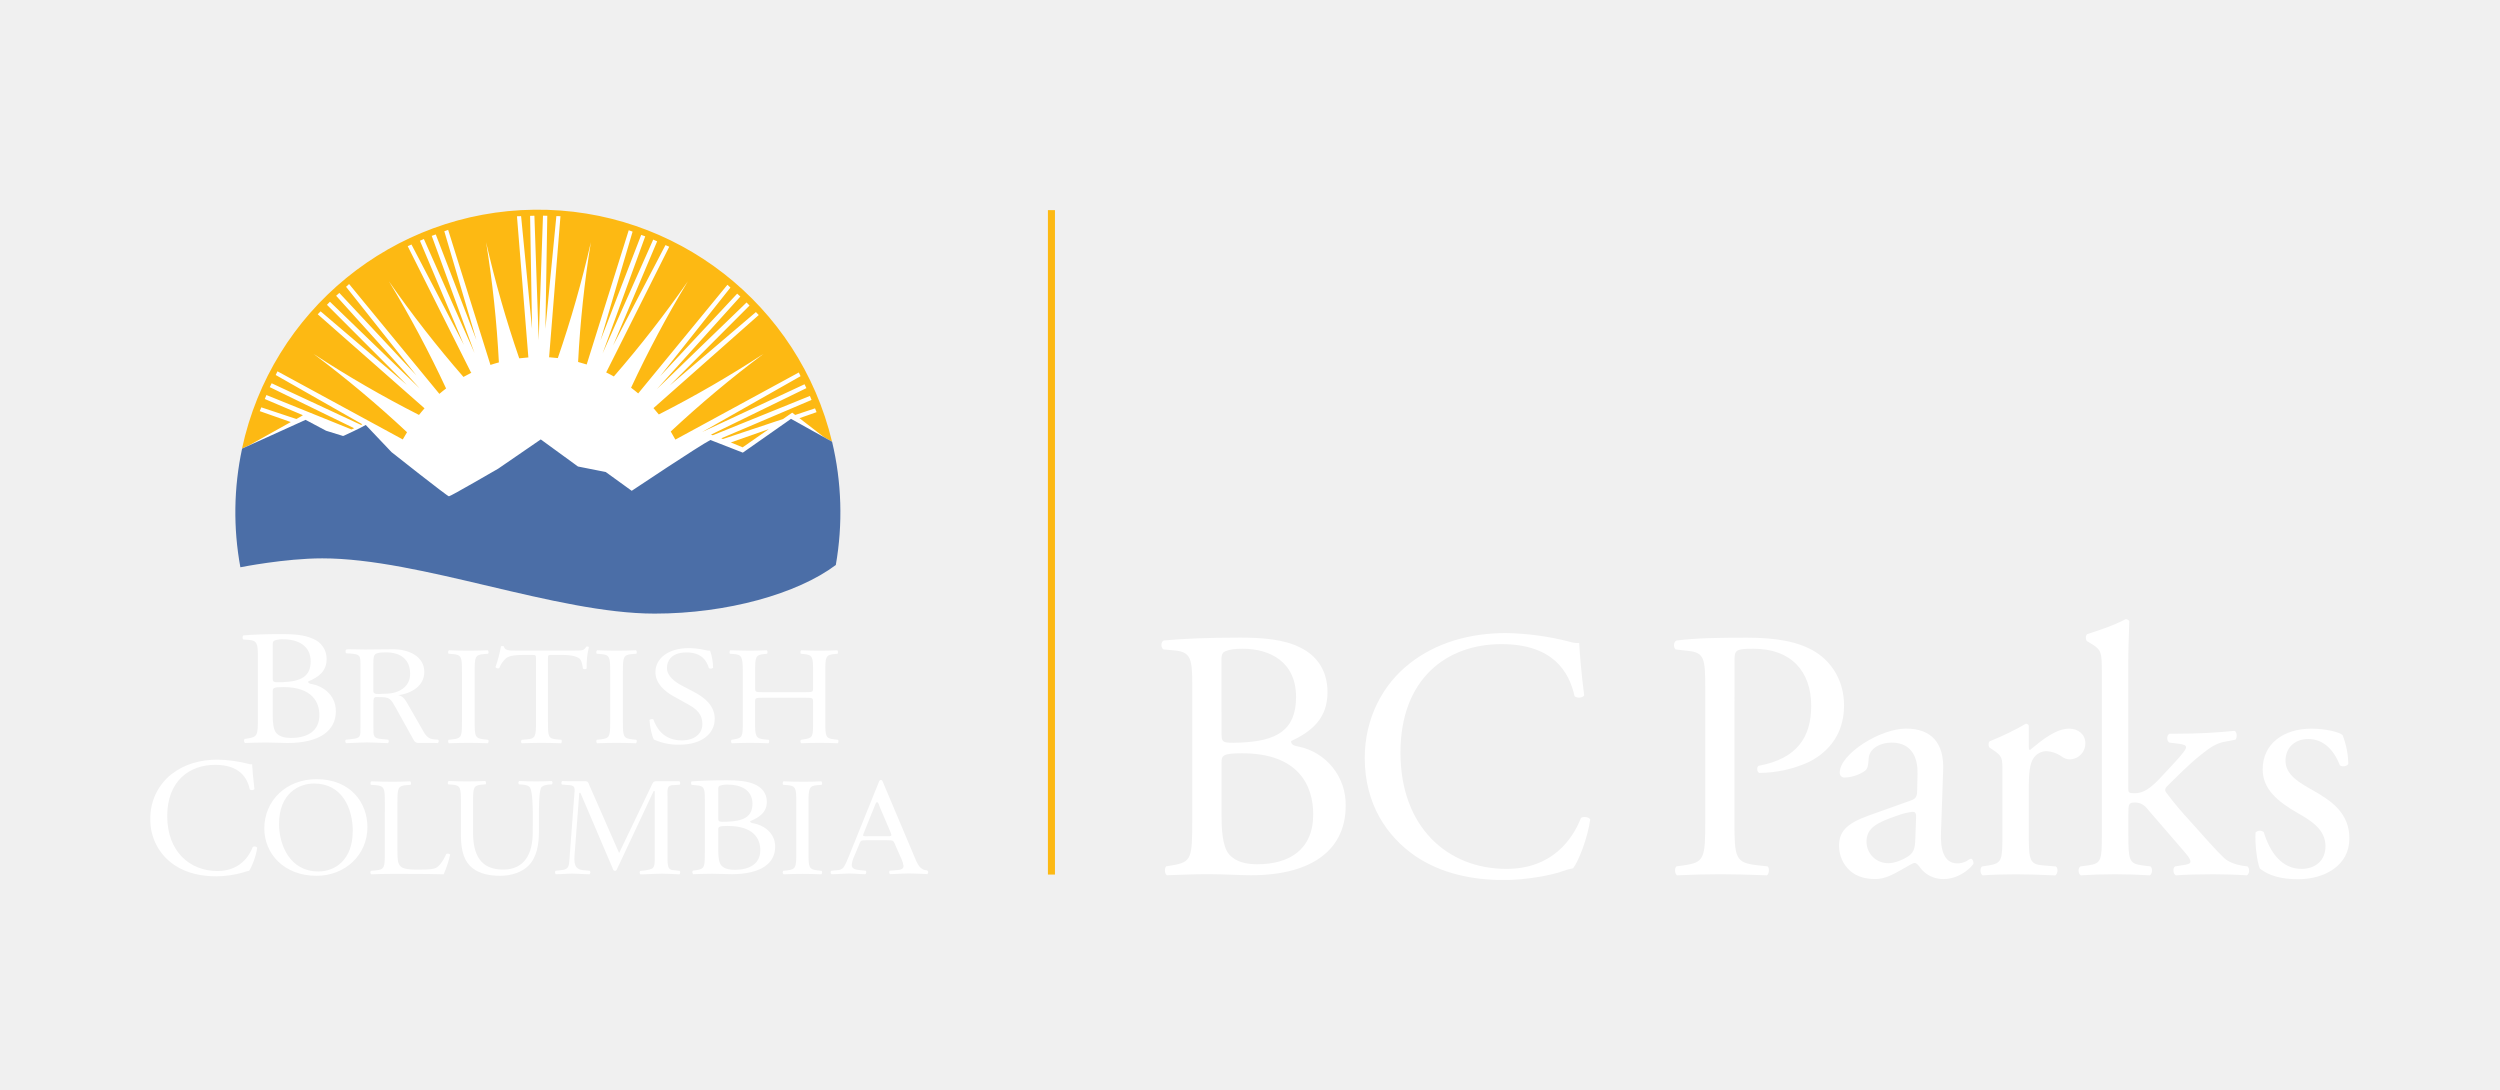
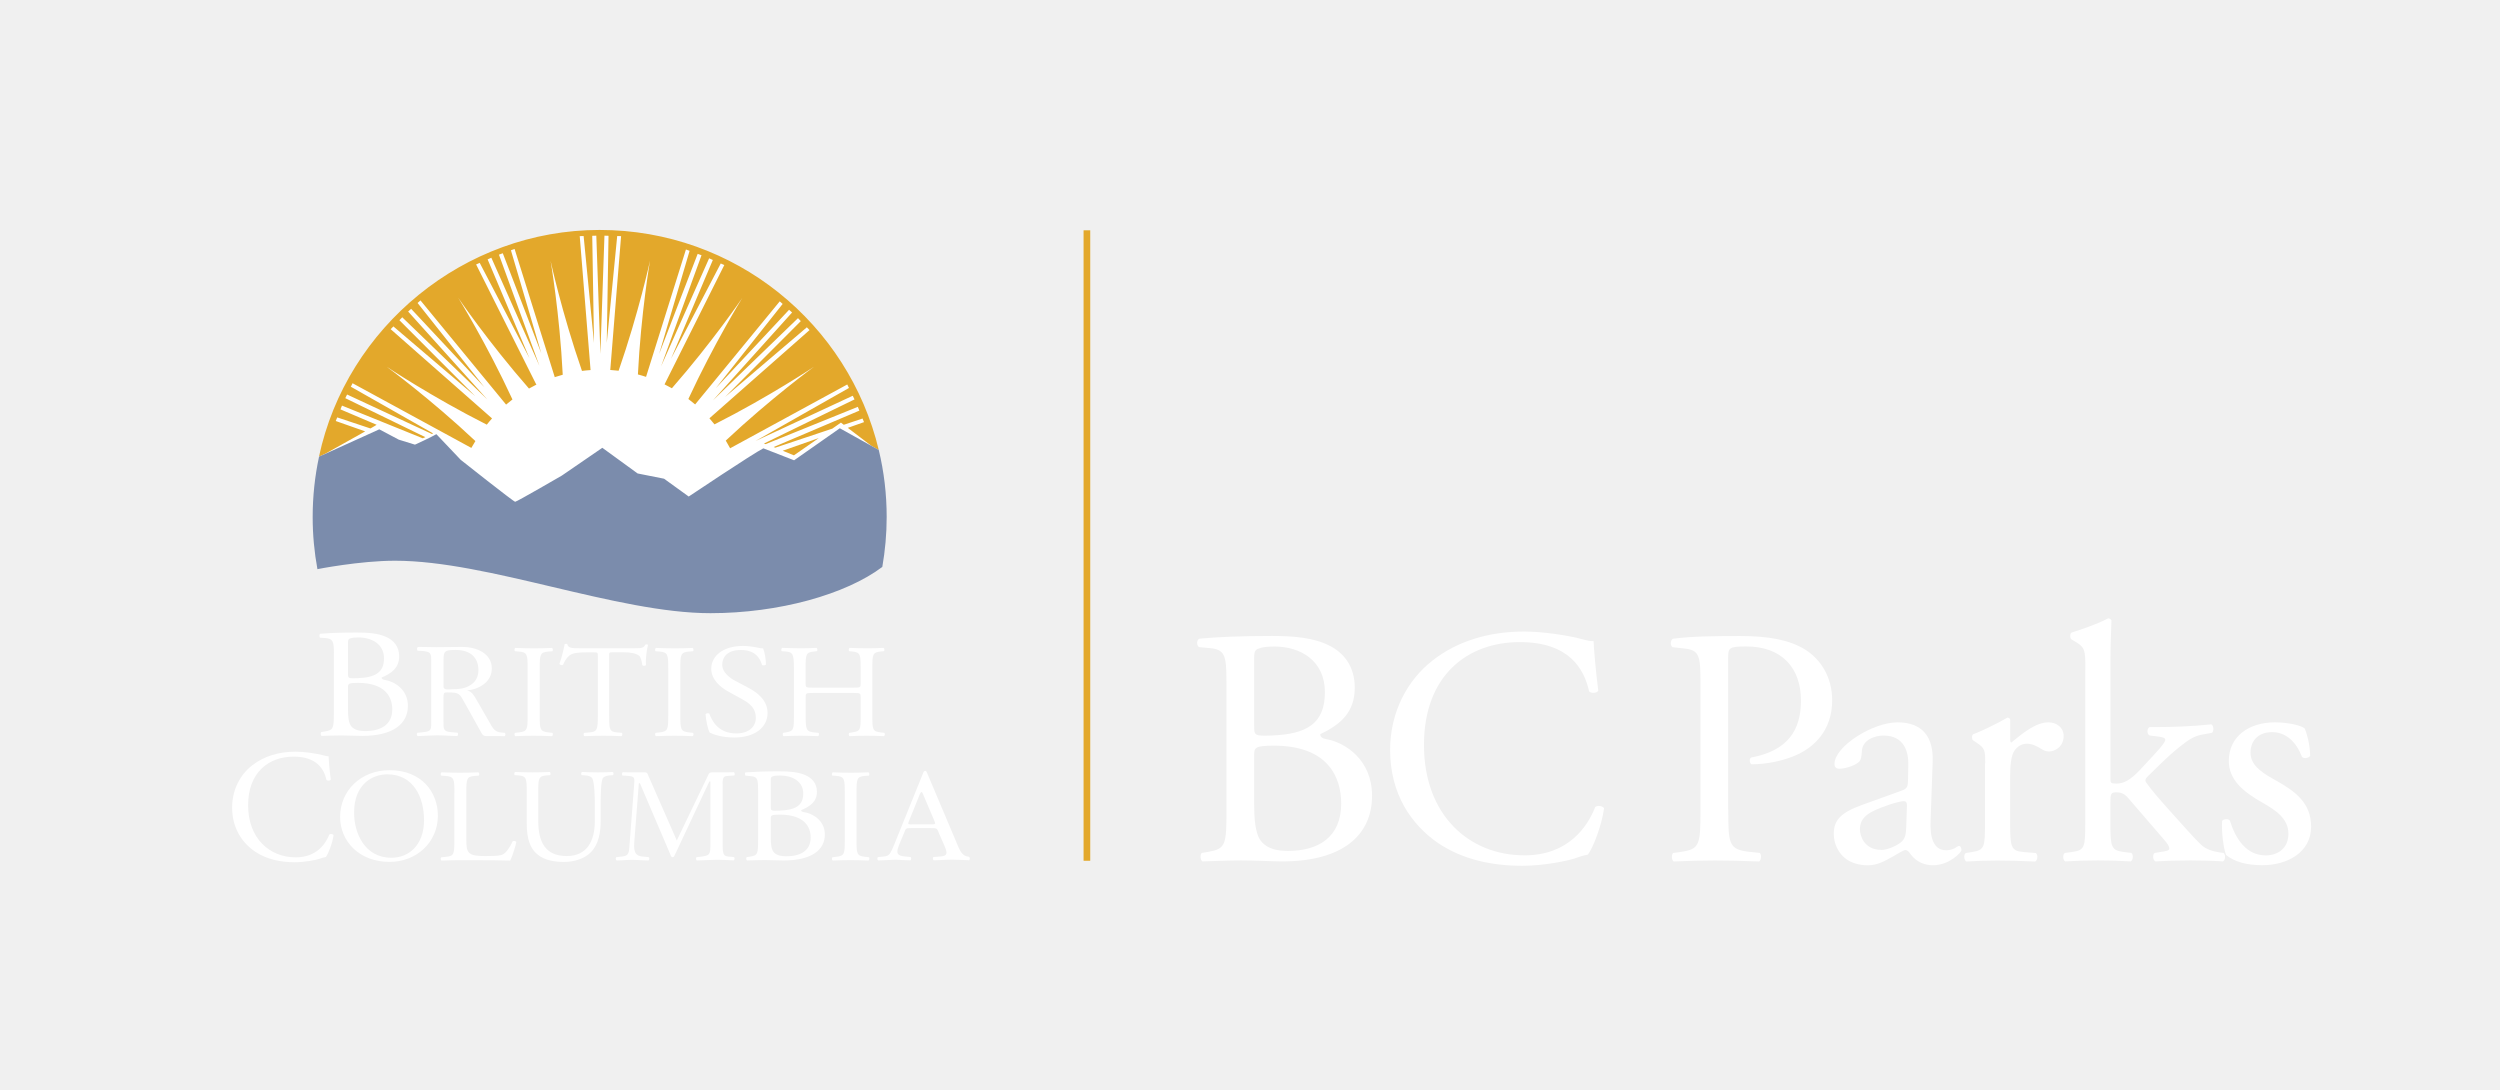
- <svg xmlns="http://www.w3.org/2000/svg" id="BC_Parks_Logo" data-name="BC Parks Logo" viewBox="0 0 1080 470.75">
+ <svg xmlns="http://www.w3.org/2000/svg" id="BC_Parks_Logo" data-name="BC Parks Logo" viewBox="0 0 423.69 184.64">
  <defs>
-     <style>.cls-1{fill:none;}.cls-2{clip-path:url(#clip-path);}.cls-3{fill:#fff;}.cls-4{fill:#fdb913;}.cls-5{fill:#4b6ea7;}</style>
-     <clipPath id="clip-path">
-       <rect class="cls-1" x="65.05" y="90.61" width="949.91" height="289.52" />
-     </clipPath>
+     <style>
+       .cls-1 {
+         fill: #7b8cac;
+       }
+ 
+       .cls-2 {
+         fill: #fff;
+       }
+ 
+       .cls-3 {
+         fill: #e3a82b;
+       }
+ 
+       .cls-4 {
+         fill: none;
+       }
+     </style>
  </defs>
-   <g class="cls-2">
-     <path class="cls-3" d="M1012,317.56a35.92,35.92,0,0,1,2.47,12.49c-.61,1.07-2.93,1.38-3.7.46-2.62-6.78-7.24-11.26-13.56-11.26-6,0-9.87,3.86-9.87,9.41,0,6.32,6.48,9.71,11.87,12.79,8.17,4.63,15.72,9.86,15.72,20.81,0,11.71-10.79,17.57-22.19,17.57-7.25,0-12.64-1.54-16.49-4.62-1.24-2.93-2.16-10.49-1.85-15.57a2.61,2.61,0,0,1,3.54-.16c2.63,8.48,7.55,15.88,16.34,15.88,5.55,0,10.33-3.24,10.33-9.86,0-7.09-6.17-10.95-11.87-14.19-8.94-5.08-15.26-10.48-15.26-18.95,0-11.25,9.25-17.58,21-17.58,6.47,0,12.18,1.55,13.56,2.78" />
-     <path class="cls-3" d="M908,290.74c0-9.09-.16-10-4.78-12.79l-1.55-.92c-.77-.47-.77-2.63,0-3.09,3.86-1.23,11.1-3.54,16.65-6.47a1.69,1.69,0,0,1,1.54.93c-.15,4.62-.46,12.33-.46,19.1v52.87c0,2,.15,2.31,2.78,2.31,3.39,0,6.31-1.69,10.48-6l6.32-6.78c4.31-4.62,5.39-6.32,5.39-7.09s-.77-1.23-3.4-1.54l-3.69-.46c-1.39-.47-1.39-3.39,0-3.85h3.55a239.5,239.5,0,0,0,24.5-1.24c1.08.46,1.24,3.08.31,3.85l-4.93.93c-3.08.62-5.7,2.16-9.71,5.39-6,4.78-11.26,10.33-14,12.95-1.85,1.7-2,2.47-1.08,3.7a157.85,157.85,0,0,0,10.33,12.33c6,6.78,11.41,12.79,14.49,15.72,2.16,2,5.24,2.93,8,3.4l2.16.3c1.08.77.92,3.39-.31,3.86-4.47-.31-9.71-.47-14.64-.47-6.17,0-11.56.16-16,.47-1.23-.62-1.39-3.24-.3-3.86l2.77-.46c2.31-.31,3.85-.62,3.85-1.55s-.62-2-2.62-4.31l-16.49-19.11a6.26,6.26,0,0,0-4.78-2.16c-2.78,0-2.93.46-2.93,5.24v8.48c0,11.09.31,12.64,5.86,13.41l3.69.46c1.08.77.78,3.39-.3,3.86-5.09-.31-9.56-.47-15-.47-5.55,0-10.18.16-14.8.47-1.08-.47-1.39-3.09-.15-3.86l3.39-.46c5.7-.77,5.86-2.32,5.86-13.41Z" />
-     <path class="cls-3" d="M865.05,333.44c0-6,0-6.79-4.17-9.56l-1.39-.93c-.61-.61-.61-2.31.16-2.77a118.73,118.73,0,0,0,15.57-7.55c.77.15,1.23.46,1.23,1.08v8.94c0,.77.15,1.23.46,1.38,5.4-4.47,11.26-9.25,17-9.25,3.86,0,6.95,2.47,6.95,6.17a6.84,6.84,0,0,1-6.64,7.09,5.84,5.84,0,0,1-3.38-1.08A12.68,12.68,0,0,0,884,324.5a6.85,6.85,0,0,0-5.56,3.08c-1.54,2.16-2,6.63-2,11.86v21c0,11.09.31,12.95,6.17,13.41l5.55.46c1.07.77.77,3.39-.32,3.86-7.24-.31-11.7-.47-17.1-.47s-10.18.16-14.18.47c-1.08-.47-1.39-3.09-.31-3.86l2.93-.46c5.7-.93,5.86-2.32,5.86-13.41Z" />
-     <path class="cls-3" d="M816.05,372.89c3.08,0,7.86-2.31,9.4-3.85,1.84-1.85,1.84-4,2-7.24l.31-9.1c0-1.69-.62-2-1.54-2a28.62,28.62,0,0,0-6.32,1.54c-9.1,3.08-13.57,5.4-13.57,11.4a9.29,9.29,0,0,0,9.72,9.25m9.55-27.12c2.31-.77,2.62-2.16,2.62-4.47l.15-7.09c.16-5.71-1.69-13.41-11.25-13.41-4.32,0-9.55,2.15-9.86,6.93-.16,2.47-.31,4.32-1.55,5.24a16.54,16.54,0,0,1-8.78,2.93,2,2,0,0,1-2.16-2.15c0-8,17.42-19,28.67-19,11.1,0,16.5,6.48,16,18l-.93,26.82c-.31,7.09,1.09,13.41,7.09,13.41a8.73,8.73,0,0,0,3.86-.93c.77-.46,1.54-1.08,2-1.08.62,0,1.08.93,1.08,2,0,.77-5.39,6.78-12.94,6.78a12.34,12.34,0,0,1-10-4.78c-.61-.92-1.53-2.16-2.46-2.16s-2.92,1.39-6,3.08c-3.39,1.86-6.79,3.86-11.1,3.86-4.47,0-8.17-1.23-10.79-3.55a14.39,14.39,0,0,1-4.78-10.78c0-6,2.94-9.56,12.8-13.11Z" />
-     <path class="cls-3" d="M749.28,354.55c0,16.19.3,18.19,10.17,19.27l4.16.46c.93.77.62,3.39-.31,3.86-8.78-.31-13.87-.47-20-.47-6.48,0-12,.16-18.8.47-.93-.47-1.24-2.93-.32-3.86l3.24-.46c8.94-1.24,9.25-3.08,9.25-19.27V297.68c0-13.1-.31-15.72-7.25-16.49l-5.54-.62c-1.08-.93-.93-3.24.3-3.85,8.17-1.08,17.73-1.24,30.52-1.24s22.35,1.7,29.6,6.17c7.08,4.47,12.33,12.48,12.33,23.12,0,14.18-8.79,21.27-15.42,24.51a52.11,52.11,0,0,1-21.26,4.62c-1.09-.46-1.09-2.78-.16-3.09,16.65-3.08,22.65-12.48,22.65-25.88,0-15-8.78-24.67-24.81-24.67-8.17,0-8.32.62-8.32,5.55Z" />
-     <path class="cls-3" d="M609,286.58c11.26-8.79,25.59-13.1,41.62-13.1a118.57,118.57,0,0,1,27.28,3.7,11.53,11.53,0,0,0,4.31.61c.16,3.55.93,13.26,2.16,22.66-.77,1.08-3.08,1.24-4.16.31-2.31-10.48-9.25-22.5-31.6-22.5C625,278.26,605,293.21,605,325.12c0,32.36,20.49,50.24,45.77,50.24,19.89,0,28.67-12.95,32.21-22,1.08-.77,3.4-.46,4,.62-1.07,8-5.08,18.18-7.4,21.11a31.19,31.19,0,0,0-5.39,1.54c-3.39,1.24-14.49,3.55-24.35,3.55-13.87,0-27.13-2.78-38.38-10.33-12.33-8.48-21.89-22.5-21.89-42.39,0-17.1,7.71-31.75,19.42-40.84" />
-     <path class="cls-3" d="M527.7,352.24c0,5.55.31,13.41,3.24,16.8s7.55,4.32,12.17,4.32c13.72,0,24.2-6.17,24.2-21.58,0-12.18-6.17-26.36-30.67-26.36-8.33,0-8.94.93-8.94,4Zm0-35.76c0,4.32.15,4.63,8,4.32,15.73-.62,24.2-5.25,24.2-19.73,0-15.11-11.25-20.81-23-20.81-3.39,0-5.69.31-7.08.93-1.55.46-2.16,1.23-2.16,4ZM515.06,296c0-11.4-.62-14.33-7.55-15l-4.93-.46c-1.24-.93-1.08-3.24.15-3.85,8.32-.78,18.8-1.24,33.14-1.24,9.71,0,19,.77,25.89,4.32,6.63,3.23,11.72,9.4,11.72,19.26,0,11.1-6.48,16.8-15.73,21.12,0,1.54,1.24,2,2.93,2.31a25.5,25.5,0,0,1,20.65,25.74c0,17.88-13.25,29.91-41,29.91-4.47,0-12-.47-18.5-.47-6.78,0-12,.31-17.72.47-.92-.47-1.23-2.93-.31-3.86l2.77-.46c8.17-1.39,8.48-3.08,8.48-19.27Z" />
+   <g id="BC_Parks" data-name="BC Parks">
+     <path id="s" class="cls-2" d="M390.59,123.45c.52,1.26,.92,3.1,.92,4.65-.23,.4-1.09,.52-1.38,.17-.97-2.53-2.7-4.19-5.05-4.19s-3.67,1.44-3.67,3.5c0,2.35,2.41,3.62,4.42,4.76,3.04,1.72,5.85,3.67,5.85,7.75,0,4.36-4.02,6.54-8.26,6.54-2.7,0-4.71-.57-6.14-1.72-.46-1.09-.8-3.9-.69-5.79,.29-.35,1.03-.4,1.32-.06,.98,3.16,2.81,5.91,6.08,5.91,2.06,0,3.84-1.21,3.84-3.67,0-2.64-2.29-4.07-4.42-5.28-3.33-1.89-5.68-3.9-5.68-7.06,0-4.19,3.45-6.54,7.8-6.54,2.41,0,4.53,.57,5.05,1.03Z" />
+     <path id="k" class="cls-2" d="M353.42,113.46c0-3.38-.06-3.73-1.78-4.76l-.57-.34c-.29-.17-.29-.98,0-1.15,1.43-.46,4.13-1.32,6.2-2.41,.23,0,.46,.12,.57,.35-.06,1.72-.17,4.59-.17,7.11v19.68c0,.75,.05,.86,1.03,.86,1.26,0,2.35-.63,3.9-2.24l2.35-2.53c1.61-1.72,2.01-2.35,2.01-2.64s-.29-.46-1.26-.57l-1.37-.17c-.52-.17-.52-1.26,0-1.43h1.32c2.52,0,5.91-.12,9.12-.46,.4,.17,.46,1.15,.11,1.43l-1.83,.34c-1.15,.23-2.12,.8-3.62,2.01-2.24,1.78-4.19,3.85-5.22,4.82-.69,.63-.75,.92-.4,1.38,.98,1.32,1.89,2.41,3.85,4.59,2.24,2.52,4.25,4.76,5.39,5.85,.8,.75,1.95,1.09,2.98,1.26l.8,.11c.4,.29,.34,1.26-.12,1.44-1.66-.12-3.62-.17-5.45-.17-2.29,0-4.3,.06-5.97,.17-.46-.23-.52-1.21-.11-1.44l1.03-.17c.86-.12,1.44-.23,1.44-.57s-.23-.75-.98-1.61l-6.14-7.12c-.52-.57-1.15-.8-1.78-.8-1.03,0-1.09,.17-1.09,1.95v3.16c0,4.13,.11,4.7,2.18,4.99l1.37,.17c.4,.29,.29,1.26-.11,1.44-1.89-.12-3.56-.17-5.57-.17s-3.79,.06-5.51,.17c-.4-.17-.52-1.15-.06-1.44l1.26-.17c2.12-.29,2.18-.86,2.18-4.99v-25.93Z" />
+     <path id="r" class="cls-2" d="M336.44,129.36c0-2.24,0-2.53-1.55-3.56l-.52-.35c-.23-.23-.23-.86,.06-1.03,1.32-.46,4.36-1.95,5.79-2.81,.29,.06,.46,.17,.46,.4v3.33c0,.29,.06,.46,.17,.52,2.01-1.66,4.19-3.44,6.31-3.44,1.43,0,2.58,.92,2.58,2.3,0,1.89-1.55,2.64-2.47,2.64-.57,0-.86-.17-1.26-.4-.86-.57-1.72-.92-2.52-.92-.92,0-1.61,.52-2.07,1.15-.57,.8-.75,2.47-.75,4.42v7.8c0,4.13,.12,4.82,2.29,4.99l2.07,.17c.4,.29,.29,1.26-.12,1.44-2.7-.12-4.36-.17-6.37-.17s-3.79,.06-5.28,.17c-.4-.17-.52-1.15-.12-1.44l1.09-.17c2.12-.34,2.18-.86,2.18-4.99v-10.04Z" />
+     <path id="a" class="cls-2" d="M322.38,133.95c.86-.29,.98-.8,.98-1.66l.05-2.64c.06-2.12-.63-4.99-4.19-4.99-1.61,0-3.56,.8-3.67,2.58-.06,.92-.12,1.61-.58,1.95-.86,.69-2.41,1.09-3.27,1.09-.52,0-.8-.29-.8-.8,0-2.98,6.48-7.06,10.67-7.06s6.14,2.41,5.97,6.71l-.35,9.98c-.12,2.64,.4,4.99,2.64,4.99,.57,0,1.09-.17,1.44-.34,.29-.17,.57-.4,.75-.4,.23,0,.4,.35,.4,.75,0,.29-2.01,2.53-4.82,2.53-1.38,0-2.75-.52-3.73-1.78-.23-.34-.57-.8-.92-.8-.4,0-1.09,.52-2.24,1.15-1.26,.69-2.53,1.44-4.13,1.44s-3.04-.46-4.02-1.32c-1.09-.97-1.78-2.41-1.78-4.02,0-2.24,1.09-3.56,4.76-4.88l6.83-2.47Zm-3.56,10.1c1.15,0,2.93-.86,3.5-1.44,.69-.69,.69-1.49,.75-2.7l.11-3.38c0-.63-.23-.75-.57-.75s-1.32,.23-2.35,.57c-3.38,1.15-5.05,2.01-5.05,4.24,0,.98,.69,3.44,3.62,3.44Z" />
+     <path id="P" class="cls-2" d="M292.9,137.22c0,6.03,.11,6.77,3.79,7.17l1.55,.17c.35,.29,.23,1.26-.11,1.44-3.27-.12-5.16-.17-7.46-.17-2.41,0-4.47,.06-7,.17-.35-.17-.46-1.09-.12-1.44l1.2-.17c3.33-.46,3.44-1.15,3.44-7.17v-21.17c0-4.88-.12-5.85-2.7-6.14l-2.06-.23c-.4-.34-.35-1.21,.11-1.43,3.04-.4,6.6-.46,11.36-.46s8.32,.63,11.02,2.29c2.64,1.66,4.59,4.65,4.59,8.61,0,5.28-3.27,7.92-5.74,9.12-2.52,1.2-5.56,1.72-7.92,1.72-.4-.17-.4-1.03-.06-1.15,6.2-1.15,8.43-4.65,8.43-9.64,0-5.57-3.27-9.18-9.24-9.18-3.04,0-3.1,.23-3.1,2.06v25.59Z" />
+     <path id="C" class="cls-2" d="M242.82,111.91c4.19-3.27,9.52-4.88,15.49-4.88,3.1,0,7.46,.63,10.15,1.38,.69,.17,1.09,.29,1.61,.23,.06,1.32,.35,4.94,.8,8.44-.29,.4-1.15,.46-1.55,.11-.86-3.9-3.44-8.37-11.76-8.37-8.78,0-16.23,5.56-16.23,17.44s7.63,18.7,17.04,18.7c7.4,0,10.67-4.82,11.99-8.21,.4-.29,1.26-.17,1.49,.23-.4,2.98-1.89,6.77-2.75,7.86-.69,.12-1.38,.34-2.01,.57-1.26,.46-5.39,1.32-9.06,1.32-5.16,0-10.1-1.03-14.29-3.84-4.59-3.15-8.15-8.37-8.15-15.78,0-6.37,2.87-11.82,7.23-15.2Z" />
+     <path id="B" class="cls-2" d="M207.85,115.41c0-4.25-.23-5.34-2.81-5.57l-1.84-.17c-.46-.34-.4-1.21,.06-1.43,3.1-.29,7-.46,12.34-.46,3.62,0,7.06,.29,9.64,1.61,2.47,1.21,4.36,3.5,4.36,7.17,0,4.13-2.41,6.25-5.85,7.86,0,.57,.46,.74,1.09,.86,3.1,.57,7.69,3.44,7.69,9.58,0,6.65-4.93,11.13-15.26,11.13-1.66,0-4.48-.17-6.88-.17s-4.48,.12-6.6,.17c-.34-.17-.46-1.09-.12-1.44l1.03-.17c3.04-.52,3.16-1.15,3.16-7.17v-21.8Zm4.7,7.63c0,1.61,.06,1.72,2.98,1.61,5.85-.23,9.01-1.95,9.01-7.34s-4.19-7.74-8.55-7.74c-1.26,0-2.12,.11-2.64,.34-.57,.17-.8,.46-.8,1.49v11.65Zm0,13.31c0,2.06,.12,4.99,1.21,6.25,1.09,1.32,2.81,1.61,4.53,1.61,5.11,0,9.01-2.29,9.01-8.03,0-4.53-2.29-9.81-11.42-9.81-3.1,0-3.33,.35-3.33,1.49v8.49Z" />
  </g>
-   <rect class="cls-4" x="452.7" y="90.78" width="3.04" height="287.03" />
-   <g class="cls-2">
-     <path class="cls-3" d="M383.13,361.24h-7.84c-.27,0-2.45.25-2.45-.38a2.68,2.68,0,0,1,.21-.77l4.7-11.64c.13-.32.61-1.92,1.15-1.92s1,1.66,1.09,1.92l4.63,10.87c0,.13.48,1.15.48,1.41,0,.7-1.56.51-2,.51m17.58,14.92-.23-.18c-.33,0-.63-.07-.91-.12-2.61-.58-3.63-3.72-4.59-5.95l-13.42-31.78c-.13-.38-.4-1.2-.93-1.2-.73,0-.93.88-1.13,1.39L366.68,370c-.47,1.2-1.67,4.11-2.53,5a3.7,3.7,0,0,1-2.44.91l-1.07.1-1.58.17a1.08,1.08,0,0,0,.14,1.5l2.48-.09c1.75,0,3.51-.24,5.26-.24,1.48,0,2.95.16,4.43.22l2.48.09a1.09,1.09,0,0,0,.14-1.51l-1.68-.18-.91-.09c-1.54-.16-3.46-.45-3.46-2.14a10.38,10.38,0,0,1,.93-3.48l2-4.75c1-2.28.6-2.53,3.26-2.53h9c3.19,0,2.73,0,4.13,3.23L389.4,371a10.54,10.54,0,0,1,.93,3.1c0,1.6-1.74,1.7-3.36,1.83l-1,.08-1.61.12a1.07,1.07,0,0,0,.13,1.5c.9,0,2.48-.09,2.48-.09,1.89-.07,3.79-.21,5.62-.21,2.33,0,4.65.16,7,.22.76,0,.11.05,1,.08a1.09,1.09,0,0,0,.14-1.51" />
-     <path class="cls-3" d="M344,346.88c0-6.39-.13-7.41-4-7.72l-1.63-.11c-.39-.25-.26-1.33.13-1.52,3.26.13,5.47.18,8.21.18s4.82,0,8.08-.18c.38.19.52,1.27.12,1.52l-1.63.11c-3.84.31-4,1.33-4,7.72v21.48c0,6.38.13,7.23,4,7.66l1.63.18c.4.24.26,1.32-.12,1.5-3.26-.12-5.48-.18-8.08-.18s-5,.06-8.21.18a1.1,1.1,0,0,1-.13-1.5L340,376c3.84-.43,4-1.28,4-7.66Z" />
-     <path class="cls-3" d="M310.29,367.41c0,2.19.14,5.3,1.48,6.64s3.46,1.71,5.59,1.71c6.28,0,11.09-2.44,11.09-8.53,0-4.82-2.83-10.42-14.06-10.42-3.82,0-4.1.37-4.1,1.58Zm0-14.13c0,1.71.07,1.82,3.67,1.71,7.21-.24,11.1-2.08,11.1-7.81,0-6-5.16-8.22-10.53-8.22a9.73,9.73,0,0,0-3.25.37c-.71.18-1,.49-1,1.58Zm-5.8-8.11c0-4.5-.28-5.66-3.46-5.9l-2.26-.22c-.26-.23-.39-1.46.07-1.49,3.82-.28,8.62-.48,15.19-.48,4.45,0,8.69.3,11.88,1.7,3,1.28,5.36,3.71,5.36,7.61,0,4.39-3,6.64-7.2,8.36,0,.6.56.78,1.34.91,3.81.6,9.47,3.65,9.47,10.17,0,7.06-6.08,11.82-18.8,11.82-2.05,0-5.51-.19-8.48-.19s-5.51.12-8.12.19a1.07,1.07,0,0,1-.15-1.53l1.28-.18c3.74-.55,3.88-1.22,3.88-7.61Z" />
-     <path class="cls-3" d="M291.93,376l-1-.09a2.48,2.48,0,0,1-1.79-.7c-.84-.89-.77-3.45-.77-4.47V344.31c0-1.16-.28-3.65.56-4.54a3.1,3.1,0,0,1,2.09-.6h0c.47,0,.48,0,.9-.05l1.67-.13c.41-.24.27-1.32-.13-1.51-.89,0-1.71,0-2.48,0h-7.11c-.78,0-1.48,0-1.91.83l-14.5,30.2-12.81-29.18c-.42-1-.49-1.85-1.83-1.85h-7.4c-.78,0-1.63,0-2.52-.06-.4.19-.54,1.27-.14,1.51l1.68.13,1,.07c2.77.18,3,.79,2.7,3.72L246,371.24c-.19,2.86-.34,4.35-3.32,4.63,0,0-.64.09-1,.12l-1.67.18a1.06,1.06,0,0,0,.13,1.5l2.45-.07c1.51-.07,3.05-.21,4.59-.21s3.32.16,5,.22l2.48.09a1.09,1.09,0,0,0,.13-1.51l-1.67-.18-.93-.08c-4.31-.29-4.21-3.33-3.94-7.05l2-26.37h.49L264.62,375c.14.45.35,1.21,1.05,1.21s.85-.7,1.06-1.15l15.63-33.28h.49v29c0,1.15.14,3.52-1.06,4.41a9,9,0,0,1-2.66.75l-.9.12-1.68.18a1.07,1.07,0,0,0,.14,1.5l2.44-.08c2.27-.06,4.58-.23,6.89-.23,1.65,0,4.9.16,4.9.16.78,0,1.66.11,2.55.14a1.09,1.09,0,0,0,.14-1.51Z" />
-     <path class="cls-3" d="M230.18,352.71c0-3.74-.12-10.68-1.21-12.48-.45-.73-1.6-1.15-3.2-1.27l-1.59-.12a1,1,0,0,1,.12-1.45c2.43.12,4.8.18,7.29.18,2.69,0,4.41-.06,6.72-.18a1,1,0,0,1,.12,1.45l-1.53.12c-1.6.12-2.82.66-3.2,1.45-.89,2-.89,8.92-.89,12.3v6.82c0,5.25-.9,10.79-4.48,14.41-2.75,2.83-7.48,4.41-12.21,4.41-4.41,0-8.82-.79-12-3.33-3.39-2.64-5-7-5-14.23V346.56c0-6.28-.13-7.3-3.84-7.6l-1.6-.12c-.38-.24-.25-1.27.13-1.45,3.2.12,5.37.18,7.93.18s4.73-.06,7.86-.18c.38.18.51,1.21.13,1.45l-1.53.12c-3.71.3-3.84,1.32-3.84,7.6v13c0,9.71,3.2,16.1,13,16.1,9.27,0,12.78-6.88,12.78-16Z" />
-     <path class="cls-3" d="M166.25,346.77c0-6.34-.13-7.3-4.31-7.61l-1.66-.11c-.4-.25-.26-1.33.14-1.52,3.71.13,6,.18,8.62.18s4.84,0,8.16-.18c.4.19.53,1.27.13,1.52l-1.59.11c-3.91.31-4.05,1.27-4.05,7.61v21c0,3.8.2,5.37,1.4,6.52.73.66,2,1.39,7.23,1.39,5.64,0,7-.25,8.09-.79,1.33-.73,3.05-2.9,4.38-6,.4-.29,1.66-.05,1.66.37a44.92,44.92,0,0,1-2.79,8.44c-3.38-.12-9.68-.18-16.52-.18H169c-2.79,0-4.91.06-8.62.18a1.08,1.08,0,0,1-.14-1.5l2-.18c3.85-.36,4-1.21,4-7.54Z" />
-     <path class="cls-3" d="M152.41,359.16c0-10-4.62-20.68-16.72-20.68-6.59,0-15.14,4.27-15.14,17.48,0,8.93,4.56,20.51,17,20.51,7.6,0,14.82-5.42,14.82-17.31m-38.19-1.26c0-12.07,9.5-21.3,22.55-21.3,14.62,0,22,10.08,22,20.69,0,12.18-9.76,21.06-22,21.06-14.06,0-22.55-9.6-22.55-20.45" />
-     <path class="cls-3" d="M74.25,334.34c5.34-4.15,12.13-6.18,19.73-6.18a57,57,0,0,1,12.94,1.74,5.32,5.32,0,0,0,2,.29c.08,1.68.44,6.27,1,10.71a1.55,1.55,0,0,1-2,.14c-1.09-5-4.38-10.63-15-10.63-11.18,0-20.68,7.06-20.68,22.14,0,15.29,9.72,23.73,21.7,23.73,9.43,0,13.6-6.11,15.28-10.41a1.53,1.53,0,0,1,1.9.3c-.51,3.78-2.41,8.58-3.51,10a14.14,14.14,0,0,0-2.55.73,43.39,43.39,0,0,1-11.55,1.67c-6.58,0-12.86-1.31-18.2-4.88a23.45,23.45,0,0,1-10.37-20,24.18,24.18,0,0,1,9.2-19.3" />
-     <path class="cls-3" d="M329.42,301.43c-3.11,0-3.24.12-3.24,1.93v8.5c0,6.34.32,7.18,4,7.54l1.88.19c.39.23.26,1.32-.13,1.5-3.51-.12-5.71-.18-8.24-.18-2.8,0-5,.12-7.53.18a1.1,1.1,0,0,1-.13-1.5l1.1-.19c3.64-.6,3.76-1.2,3.76-7.54V290.15c0-6.33-.45-7.36-3.82-7.6l-1.69-.12c-.39-.24-.26-1.33.13-1.51,3.18.06,5.38.18,8.18.18,2.53,0,4.73-.06,7.52-.18.39.18.52,1.27.13,1.51l-1.23.12c-3.76.36-3.89,1.27-3.89,7.6v6.94c0,1.86.13,1.93,3.24,1.93H348c3.12,0,3.25-.07,3.25-1.93v-6.94c0-6.33-.13-7.24-4-7.6l-1.23-.12c-.39-.24-.26-1.33.13-1.51,3,.12,5.19.18,7.85.18s4.73-.06,7.66-.18c.39.18.52,1.27.12,1.51l-1.36.12c-3.76.36-3.89,1.27-3.89,7.6v21.71c0,6.34.13,7.12,3.89,7.54l1.56.19c.39.23.26,1.32-.13,1.5-3.12-.12-5.32-.18-7.85-.18s-5,.06-7.85.18a1.1,1.1,0,0,1-.13-1.5l1.23-.19c4-.6,4-1.2,4-7.54v-8.5c0-1.81-.13-1.93-3.25-1.93Z" />
-     <path class="cls-3" d="M293.6,321.71a25.41,25.41,0,0,1-11.1-2.23c-.86-1.33-1.78-5.61-1.92-8.45.35-.42,1.42-.54,1.71-.18,1.06,3.08,4,9,12.23,9,6,0,8.9-3.32,8.9-6.94,0-2.65-.64-5.61-5.84-8.44l-6.76-3.75c-3.56-2-7.68-5.42-7.68-10.36,0-5.73,5.27-10.38,14.52-10.38a32.2,32.2,0,0,1,6.61.78,11.3,11.3,0,0,0,2.5.36,22.82,22.82,0,0,1,1.28,7.37,1.61,1.61,0,0,1-1.78.18c-.93-2.9-2.85-6.82-9.68-6.82s-8.47,3.92-8.47,6.69c0,3.51,3.42,6,6.05,7.42l5.69,3c4.49,2.35,8.9,5.85,8.9,11.58,0,6.63-5.91,11.16-15.16,11.16" />
-     <path class="cls-3" d="M263.6,290.27c0-6.4-.14-7.42-4.09-7.72l-1.67-.13c-.4-.23-.27-1.32.14-1.5,3.34.12,5.62.18,8.43.18s5-.06,8.3-.18c.41.18.54,1.27.14,1.5l-1.68.13c-3.94.3-4.08,1.32-4.08,7.72v21.47c0,6.39.14,7.24,4.08,7.66l1.68.18c.4.24.27,1.33-.14,1.51-3.34-.12-5.62-.18-8.3-.18s-5.09.06-8.43.18a1.08,1.08,0,0,1-.14-1.51l1.67-.18c3.95-.42,4.09-1.27,4.09-7.66Z" />
-     <path class="cls-3" d="M236.72,311.86c0,6.34.12,7.24,3.76,7.54l2,.18c.37.24.25,1.33-.13,1.51-3.58-.12-5.7-.18-8.22-.18s-4.7.06-8.71.18a1,1,0,0,1,0-1.51l2.26-.18c3.57-.3,3.88-1.2,3.88-7.54v-27c0-1.87,0-1.93-1.88-1.93h-3.45c-2.7,0-6.15.12-7.71,1.51a10.81,10.81,0,0,0-2.82,4.16,1.24,1.24,0,0,1-1.64-.42,60.48,60.48,0,0,0,2.38-9,1.66,1.66,0,0,1,1.2,0c.37,1.93,2.44,1.87,5.33,1.87h25.4c3.39,0,4-.12,4.89-1.68.32-.13,1-.07,1.13.17a35.11,35.11,0,0,0-.94,9.17c-.25.49-1.31.49-1.63.12-.19-1.51-.62-3.74-1.57-4.4-1.44-1-3.82-1.51-7.27-1.51h-4.46c-1.87,0-1.81.06-1.81,2Z" />
-     <path class="cls-3" d="M199.57,290.27c0-6.4-.13-7.42-4.08-7.72l-1.67-.13c-.41-.23-.27-1.32.13-1.5,3.35.12,5.62.18,8.44.18s5-.06,8.3-.18c.4.18.53,1.27.13,1.5l-1.67.13c-4,.3-4.09,1.32-4.09,7.72v21.47c0,6.39.14,7.24,4.09,7.66l1.67.18c.4.24.27,1.33-.13,1.51-3.35-.12-5.63-.18-8.3-.18s-5.09.06-8.44.18a1.08,1.08,0,0,1-.13-1.51l1.67-.18c3.95-.42,4.08-1.27,4.08-7.66Z" />
-     <path class="cls-3" d="M164.94,299.76c-1.21,0-3.65.45-3.65-1.16V287c0-4.52.15-5.17,5.58-5.17,6.36,0,10.3,3.23,10.3,9.18a7.6,7.6,0,0,1-3.29,6.59c-2.72,1.88-5.65,2.13-8.94,2.13m24.4,19.82-1.67-.14-.93-.12c-2.45-.44-3.43-2.62-4.58-4.65l-5.79-10.08c-1-1.68-2.07-3.94-4.36-4.26,5.93-.71,11.29-4.14,11.29-10,0-6.79-6.72-9.82-13.51-9.82-4.07,0-7.79.11-11.93.11-2.28,0-5-.11-7.29-.11-1.27,0-1.29.25-1.29,1,0,1,.44.75,1.79.83,4.83.27,4.64,1.17,4.64,5.3V314c0,3.78.33,4.91-3.64,5.26l-1,.11-1.68.17a1.09,1.09,0,0,0,.14,1.51l2.48-.1c2.2-.06,4.4-.23,6.59-.23s4.33.17,6.5.23h0l2.48.09a1.09,1.09,0,0,0,.14-1.51l-1.7-.16-.94-.09c-4-.27-3.76-1.4-3.76-5.28v-9.95c0-.59-.07-2.14.36-2.59s1-.32,1.57-.32c5.43,0,5.36.51,7.93,5l7,12.6c.57,1,1,2.2,2.43,2.2h6.08c.77,0,1.58,0,2.46.08a1.08,1.08,0,0,0,.14-1.51" />
-     <path class="cls-3" d="M117.82,309.09c0,2.54.16,6.14,1.65,7.7s3.84,2,6.19,2c7,0,12.31-2.83,12.31-9.89,0-5.58-3.14-12.08-15.6-12.08-4.23,0-4.55.43-4.55,1.84Zm0-16.38c0,2,.08,2.12,4.08,2,8-.29,12.31-2.41,12.31-9,0-6.92-5.73-9.53-11.68-9.53a10.74,10.74,0,0,0-3.61.42c-.78.21-1.1.57-1.1,1.84Zm-6.42-9.39c0-5.23-.37-6.61-3.9-6.89l-2.45-.17c-.4-.32-.29-1.73.08-1.76,4.23-.38,9.56-.57,16.85-.57,4.94,0,9.64.35,13.17,2a9.23,9.23,0,0,1,5.95,8.82c0,5.09-3.29,7.7-8,9.67,0,.71.63.93,1.49,1.07,4.23.7,10.5,4.23,10.5,11.79,0,8.19-6.74,13.7-20.85,13.7-2.27,0-6.11-.22-9.4-.22-3.45,0-6.12.14-9,.22a1.27,1.27,0,0,1-.15-1.77l1.41-.21c4.15-.64,4.31-1.42,4.31-8.83Z" />
-     <path class="cls-3" d="M139.12,238.68c42.4,0,101,23.87,143.6,23.87,30.37,0,60-8.1,76.87-20a130.62,130.62,0,0,0,1.8-21.54,129,129,0,1,0-256.29,21.3c4.66-.86,20.47-3.59,34-3.59" />
+   <rect id="Vertical_Bar" data-name="Vertical Bar" class="cls-3" x="183.64" y="39.03" width="1.13" height="106.85" />
+   <g id="British_Columbia" data-name="British Columbia">
+     <path id="A" class="cls-2" d="M164.29,145.26l-.08-.07c-.12-.01-.23-.03-.34-.05-.97-.22-1.35-1.39-1.71-2.22l-5-11.83c-.05-.14-.15-.45-.35-.45-.27,0-.35,.33-.42,.52l-4.77,11.8c-.17,.45-.62,1.53-.94,1.86-.25,.25-.57,.3-.91,.34,0,0-.27,.03-.4,.04l-.59,.06c-.15,.13-.1,.49,.05,.56,.33-.01,.92-.03,.92-.03,.65,0,1.31-.09,1.96-.09,.55,0,1.1,.06,1.65,.08,0,0,.59,.02,.92,.03,.15-.07,.2-.43,.05-.56l-.62-.07c-.12-.01-.34-.03-.34-.03-.57-.06-1.29-.17-1.29-.8,0-.42,.2-.92,.35-1.3l.74-1.77c.37-.85,.22-.94,1.21-.94h3.36c1.19,0,1.01,0,1.53,1.2l.79,1.79c.12,.31,.35,.83,.35,1.16,0,.59-.65,.63-1.25,.68,0,0-.2,.02-.37,.03l-.6,.04c-.15,.14-.1,.49,.05,.56,.33-.01,.92-.03,.92-.03,.7-.03,1.41-.08,2.09-.08,.87,0,1.73,.06,2.6,.08h0c.28,0,.04,.02,.37,.03,.15-.06,.2-.43,.05-.56Zm-6.54-5.56h-2.92c-.1,0-.91,.09-.91-.14,0-.07,.05-.21,.08-.29l1.75-4.33c.05-.12,.23-.71,.43-.71,.15,0,.35,.62,.4,.71l1.72,4.05s.18,.43,.18,.52c0,.26-.58,.19-.73,.19Z" />
+     <path id="I" class="cls-2" d="M143.17,134.36c0-2.38-.05-2.76-1.48-2.87l-.61-.04c-.15-.09-.1-.5,.05-.56,1.21,.05,2.04,.07,3.06,.07s1.79-.02,3.01-.07c.14,.07,.19,.47,.05,.56l-.61,.04c-1.43,.11-1.48,.49-1.48,2.87v8c0,2.38,.05,2.69,1.48,2.85l.61,.07c.15,.09,.1,.49-.05,.56-1.21-.04-2.04-.07-3.01-.07-1.02,0-1.84,.02-3.06,.07-.15-.07-.19-.43-.05-.56l.61-.07c1.43-.16,1.48-.47,1.48-2.85v-8Z" />
+     <path id="B-2" data-name="B" class="cls-2" d="M128.47,133.73c0-1.68-.1-2.11-1.29-2.2l-.84-.08c-.1-.09-.15-.54,.03-.55,1.42-.1,3.21-.18,5.66-.18,1.66,0,3.23,.11,4.42,.63,1.13,.48,2,1.38,2,2.84,0,1.63-1.1,2.47-2.68,3.11,0,.23,.21,.29,.5,.34,1.42,.22,3.52,1.36,3.52,3.79,0,2.63-2.26,4.4-7,4.4-.76,0-2.05-.07-3.16-.07s-2.05,.04-3.02,.07c-.16-.07-.21-.43-.05-.57l.47-.07c1.39-.2,1.45-.45,1.45-2.83v-8.62Zm2.16,3.02c0,.64,.03,.68,1.37,.64,2.68-.09,4.13-.77,4.13-2.9s-1.92-3.06-3.92-3.06c-.58,0-.97,.04-1.21,.13-.26,.07-.37,.18-.37,.59v4.6Zm0,5.26c0,.81,.05,1.97,.55,2.47,.5,.52,1.29,.64,2.08,.64,2.34,0,4.13-.91,4.13-3.18,0-1.79-1.05-3.88-5.23-3.88-1.42,0-1.53,.14-1.53,.59v3.36Z" />
+     <path id="M" class="cls-2" d="M123.8,145.2c-.13-.01-.36-.03-.36-.03-.26-.03-.48-.06-.67-.26-.32-.33-.29-1.29-.29-1.67v-9.84c0-.43-.1-1.36,.21-1.69,.16-.18,.48-.21,.78-.22h0c.18-.02,.18-.02,.34-.02l.62-.04c.15-.09,.1-.49-.05-.56-.33,.01-.64,0-.92,.02h0s-2.65,0-2.65,0c-.29,0-.55,0-.71,.31l-5.4,11.24-4.77-10.86c-.16-.38-.18-.69-.68-.69h-2.76c-.29,0-.6,0-.94-.02-.15,.07-.2,.47-.05,.56l.62,.04c.13,.01,.36,.03,.36,.03,1.03,.07,1.1,.3,1,1.39l-.81,10.55c-.07,1.06-.13,1.62-1.24,1.72,0,0-.23,.03-.36,.04l-.62,.07c-.15,.13-.1,.49,.05,.56,.33-.01,.91-.03,.91-.03,.56-.03,1.14-.08,1.71-.08,.62,0,1.24,.06,1.86,.08h0c.29,0,.59,.02,.92,.03,.15-.07,.2-.43,.05-.56l-.62-.07c-.16-.01-.35-.03-.35-.03-1.6-.11-1.57-1.24-1.47-2.62l.76-9.81h.18l5.16,12.08c.05,.16,.13,.45,.39,.45,.24,0,.31-.26,.39-.43l5.82-12.39h.18v10.79c0,.43,.05,1.31-.39,1.64-.23,.17-.99,.28-.99,.28-.1,.01-.21,.03-.34,.04l-.62,.07c-.15,.13-.1,.49,.05,.56,.33-.01,.91-.03,.91-.03,.85-.02,1.7-.09,2.56-.09,.62,0,1.83,.06,1.83,.06,.29,0,.62,.04,.95,.05,.15-.07,.2-.43,.05-.56l-.62-.07Z" />
+     <path id="U" class="cls-2" d="M100.81,136.53c0-1.39-.05-3.98-.45-4.65-.17-.27-.59-.43-1.19-.47l-.59-.04c-.14-.16-.1-.45,.05-.54,.9,.04,1.79,.07,2.71,.07,1,0,1.64-.02,2.5-.07,.19,.11,.17,.41,.05,.54l-.57,.04c-.59,.04-1.05,.25-1.19,.54-.33,.74-.33,3.32-.33,4.58v2.54c0,1.96-.33,4.02-1.67,5.37-1.02,1.06-2.79,1.64-4.55,1.64-1.64,0-3.28-.29-4.45-1.24-1.26-.99-1.86-2.63-1.86-5.3v-5.3c0-2.34-.05-2.72-1.43-2.83l-.6-.04c-.14-.09-.09-.47,.05-.54,1.19,.04,2,.07,2.95,.07s1.76-.02,2.93-.07c.14,.07,.19,.45,.05,.54l-.57,.04c-1.38,.11-1.43,.49-1.43,2.83v4.85c0,3.61,1.19,5.99,4.83,5.99,3.45,0,4.76-2.56,4.76-5.97v-2.58Z" />
+     <path id="L" class="cls-2" d="M77.01,134.32c0-2.36-.05-2.72-1.61-2.83l-.62-.04c-.15-.09-.1-.5,.05-.56,1.38,.05,2.22,.07,3.21,.07s1.8-.02,3.04-.07c.15,.07,.2,.47,.05,.56l-.59,.04c-1.46,.11-1.51,.47-1.51,2.83v7.81c0,1.41,.07,2,.52,2.43,.27,.25,.74,.52,2.69,.52,2.1,0,2.62-.09,3.01-.29,.49-.27,1.14-1.08,1.63-2.22,.15-.11,.62-.02,.62,.14,0,.25-.69,2.54-1.04,3.14-1.26-.04-3.61-.07-6.15-.07h-2.27c-1.04,0-1.83,.02-3.21,.07-.15-.07-.2-.43-.05-.56l.74-.07c1.43-.13,1.48-.45,1.48-2.81v-8.08Z" />
+     <path id="O" class="cls-2" d="M57.64,138.46c0-4.49,3.54-7.93,8.39-7.93,5.45,0,8.18,3.75,8.18,7.7,0,4.53-3.63,7.84-8.18,7.84-5.23,0-8.39-3.57-8.39-7.61Zm14.22,.47c0-3.7-1.72-7.7-6.22-7.7-2.45,0-5.63,1.59-5.63,6.51,0,3.32,1.7,7.63,6.34,7.63,2.83,0,5.52-2.02,5.52-6.44Z" />
+     <path id="C-2" data-name="C" class="cls-2" d="M42.77,129.69c1.98-1.55,4.52-2.3,7.34-2.3,1.47,0,3.54,.3,4.81,.65,.33,.08,.52,.14,.76,.11,.03,.62,.16,2.33,.38,3.99-.14,.19-.54,.22-.73,.05-.41-1.84-1.63-3.96-5.58-3.96-4.16,0-7.7,2.63-7.7,8.24s3.62,8.83,8.08,8.83c3.51,0,5.06-2.28,5.69-3.88,.19-.13,.6-.08,.71,.11-.19,1.41-.9,3.2-1.31,3.71-.33,.05-.65,.16-.95,.27-.6,.22-2.56,.62-4.3,.62-2.45,0-4.79-.49-6.77-1.82-2.17-1.49-3.86-3.96-3.86-7.45,0-3.01,1.36-5.58,3.43-7.18Z" />
+     <path id="H" class="cls-2" d="M137.75,117.44c-1.16,0-1.21,.05-1.21,.72v3.16c0,2.36,.12,2.67,1.47,2.81l.7,.07c.15,.09,.1,.49-.05,.56-1.3-.05-2.13-.07-3.07-.07-1.04,0-1.86,.04-2.8,.07-.14-.07-.19-.43-.05-.56l.41-.07c1.35-.22,1.4-.45,1.4-2.81v-8.08c0-2.36-.17-2.74-1.42-2.83l-.63-.05c-.15-.09-.1-.49,.05-.56,1.18,.02,2,.07,3.04,.07,.94,0,1.76-.02,2.8-.07,.15,.07,.19,.47,.05,.56l-.46,.05c-1.4,.14-1.45,.47-1.45,2.83v2.58c0,.69,.05,.72,1.21,.72h6.91c1.16,0,1.21-.02,1.21-.72v-2.58c0-2.36-.05-2.69-1.47-2.83l-.46-.05c-.15-.09-.1-.49,.05-.56,1.11,.04,1.93,.07,2.92,.07s1.76-.02,2.85-.07c.15,.07,.19,.47,.05,.56l-.51,.05c-1.4,.14-1.45,.47-1.45,2.83v8.08c0,2.36,.05,2.65,1.45,2.81l.58,.07c.14,.09,.1,.49-.05,.56-1.16-.05-1.98-.07-2.92-.07-.99,0-1.86,.02-2.92,.07-.15-.07-.19-.43-.05-.56l.46-.07c1.47-.22,1.47-.45,1.47-2.81v-3.16c0-.67-.05-.72-1.21-.72h-6.91Z" />
+     <path id="S" class="cls-2" d="M124.42,124.99c-2.22,0-3.63-.58-4.13-.83-.32-.5-.66-2.09-.71-3.14,.13-.16,.53-.2,.64-.07,.4,1.15,1.48,3.35,4.56,3.35,2.23,0,3.31-1.24,3.31-2.58,0-.99-.24-2.09-2.17-3.14l-2.52-1.39c-1.33-.74-2.86-2.02-2.86-3.86,0-2.13,1.96-3.86,5.4-3.86,.82,0,1.78,.14,2.46,.29,.34,.09,.72,.13,.93,.13,.24,.54,.48,1.8,.48,2.74-.11,.13-.53,.2-.66,.07-.34-1.08-1.06-2.54-3.6-2.54s-3.15,1.46-3.15,2.49c0,1.3,1.27,2.25,2.25,2.76l2.12,1.12c1.67,.88,3.31,2.18,3.31,4.31,0,2.47-2.2,4.15-5.64,4.15Z" />
+     <path id="I-2" data-name="I" class="cls-2" d="M113.25,113.29c0-2.38-.05-2.76-1.52-2.87l-.62-.05c-.15-.09-.1-.49,.05-.56,1.25,.04,2.09,.07,3.14,.07s1.84-.02,3.09-.07c.15,.07,.2,.47,.05,.56l-.62,.05c-1.47,.11-1.52,.49-1.52,2.87v7.99c0,2.38,.05,2.69,1.52,2.85l.62,.07c.15,.09,.1,.49-.05,.56-1.25-.05-2.09-.07-3.09-.07-1.05,0-1.89,.02-3.14,.07-.15-.07-.2-.43-.05-.56l.62-.07c1.47-.16,1.52-.47,1.52-2.85v-7.99Z" />
+     <path id="T" class="cls-2" d="M103.24,121.32c0,2.36,.05,2.7,1.4,2.81l.75,.07c.14,.09,.09,.49-.05,.56-1.33-.05-2.12-.07-3.06-.07s-1.75,.02-3.25,.07c-.14-.07-.19-.45,0-.56l.84-.07c1.33-.11,1.45-.45,1.45-2.81v-10.04c0-.7,0-.72-.7-.72h-1.28c-1,0-2.29,.04-2.87,.56-.56,.49-.79,.99-1.05,1.55-.19,.14-.51,.02-.61-.16,.37-1.01,.72-2.45,.89-3.35,.07-.04,.38-.07,.44,0,.14,.72,.91,.7,1.98,.7h9.46c1.26,0,1.47-.05,1.82-.63,.12-.05,.37-.02,.42,.06-.26,.92-.42,2.74-.35,3.41-.09,.18-.49,.18-.61,.04-.07-.56-.23-1.39-.58-1.64-.54-.38-1.42-.56-2.71-.56h-1.66c-.7,0-.68,.02-.68,.76v9.99Z" />
+     <path id="I-3" data-name="I" class="cls-2" d="M89.42,113.29c0-2.38-.05-2.76-1.52-2.87l-.62-.05c-.15-.09-.1-.49,.05-.56,1.25,.04,2.09,.07,3.14,.07s1.84-.02,3.09-.07c.15,.07,.2,.47,.05,.56l-.62,.05c-1.47,.11-1.52,.49-1.52,2.87v7.99c0,2.38,.05,2.69,1.52,2.85l.62,.07c.15,.09,.1,.49-.05,.56-1.25-.05-2.09-.07-3.09-.07-1.05,0-1.89,.02-3.14,.07-.15-.07-.2-.43-.05-.56l.62-.07c1.47-.16,1.52-.47,1.52-2.85v-7.99Z" />
+     <path id="R" class="cls-2" d="M85.61,124.2l-.62-.05c-.13-.01-.24-.03-.35-.05-.91-.16-1.28-.97-1.71-1.73l-2.16-3.75c-.37-.62-.77-1.47-1.62-1.59,2.21-.26,4.2-1.54,4.2-3.73,0-2.53-2.5-3.66-5.03-3.66-1.52,0-2.9,.04-4.44,.04-.85,0-1.86-.04-2.72-.04-.47,0-.48,.09-.48,.36,0,.39,.16,.28,.67,.31,1.8,.1,1.73,.44,1.73,1.98v9.84c0,1.41,.12,1.83-1.36,1.96,0,0-.23,.02-.36,.04l-.63,.06c-.15,.14-.1,.49,.05,.56,.33-.01,.92-.04,.92-.04,.82-.02,1.64-.09,2.45-.09s1.61,.06,2.42,.09h0c.29,0,.59,.02,.92,.03,.15-.07,.2-.43,.05-.56l-.63-.06c-.13-.01-.35-.03-.35-.03-1.49-.1-1.4-.52-1.4-1.96v-3.7c0-.22-.03-.79,.13-.96,.13-.15,.37-.12,.58-.12,2.02,0,2,.19,2.95,1.88l2.61,4.69c.21,.36,.37,.82,.91,.82h2.26c.29,0,.59,.02,.92,.03,.15-.07,.2-.43,.05-.56Zm-9.08-7.38c-.45,0-1.36,.17-1.36-.43v-4.31c0-1.68,.05-1.93,2.08-1.93,2.37,0,3.83,1.2,3.83,3.42,0,.96-.35,1.85-1.22,2.45-1.01,.7-2.1,.79-3.33,.79Z" />
+     <path id="B-3" data-name="B" class="cls-2" d="M56.59,110.7c0-1.94-.14-2.46-1.45-2.57l-.91-.06c-.15-.12-.11-.64,.03-.66,1.57-.14,3.56-.21,6.27-.21,1.84,0,3.59,.13,4.9,.74,1.25,.55,2.22,1.6,2.22,3.29,0,1.89-1.22,2.87-2.98,3.6,0,.26,.23,.34,.55,.4,1.58,.26,3.91,1.57,3.91,4.39,0,3.05-2.51,5.1-7.76,5.1-.85,0-2.27-.08-3.5-.08s-2.28,.05-3.36,.08c-.17-.08-.23-.5-.06-.66l.53-.08c1.55-.24,1.6-.53,1.6-3.29v-9.99Zm2.39,3.5c0,.74,.03,.79,1.52,.74,2.97-.1,4.58-.89,4.58-3.36s-2.13-3.55-4.35-3.55c-.64,0-1.08,.05-1.34,.16-.29,.08-.41,.21-.41,.68v5.33Zm0,6.1c0,.95,.06,2.29,.61,2.86,.56,.6,1.43,.74,2.31,.74,2.6,0,4.58-1.05,4.58-3.68,0-2.08-1.17-4.49-5.81-4.49-1.58,0-1.69,.16-1.69,.68v3.89Z" />
  </g>
-   <polygon class="cls-4" points="315.72 191.14 320.82 193.25 332.13 185.36 315.72 191.14" />
-   <g class="cls-2">
-     <path class="cls-4" d="M125.62,182.33l-13.41-4.72.67-1.64L128,181l.06,0,2-1.13.8-.5-16.47-7,.7-1.72,36.76,14.87L153,185l-36.46-17.76.82-1.67,38.62,18,.54-.28L119.1,162l.77-1.59L174,189.84c.44-.82,1.37-2.31,1.84-3.12a482.46,482.46,0,0,0-40.4-33.85A482.48,482.48,0,0,0,181,179.25c.83-1,1.52-1.88,2.4-2.86l-46.14-40.62,1.24-1.27,37.24,31.73-34.5-34.55,1.29-1.33,38.74,37.43-36.06-40,1.38-1.24,33.33,35.68-30.42-38.32,1.31-1.2,39,47.45c1-.86,1.84-1.52,2.9-2.33A479.66,479.66,0,0,0,168,121.52a481,481,0,0,0,32.21,41.31c1.13-.63,2.28-1.25,3.45-1.82l-.2-.12-27.33-54.54,1.63-.72L200.41,149l-19-45,1.7-.75L205,152.52,186.51,101.9l1.74-.63,17.54,45.57L191.94,99.91l1.66-.61,18.23,58.21,0,.15,0,0c1.21-.41,2.45-.76,3.69-1.1A481.58,481.58,0,0,0,210,104.66a483.22,483.22,0,0,0,14.31,50.14c1.28-.15,2.56-.29,3.86-.38l0-.06h.16l-.09-.13-4.91-60.8,1.78-.06,4.74,48.71L229,93.25l1.86-.06L232.71,147l1.86-53.84,1.86.06-.82,48.83,4.74-48.7,1.77.05-4.9,60.8-.1.13h0v0h.08c1.26.08,2.53.21,3.78.36a484.12,484.12,0,0,0,14.28-50.08,480.42,480.42,0,0,0-5.52,51.76c1.25.33,2.49.69,3.71,1.09l18.16-58,1.67.61-13.85,46.94L277,101.47l1.74.64-18.44,50.62,21.89-49.23,1.7.76-19.05,45,22.64-43.38,1.63.71L261.87,160.9l0,0c1.13.54,2.22,1.12,3.31,1.73a481.74,481.74,0,0,0,32-41.13,480.57,480.57,0,0,0-24.56,46c1.06.79,2.09,1.61,3.08,2.46l38.54-46.93,1.31,1.19-30.42,38.33,33.33-35.69,1.38,1.24-36.07,40,38.74-37.43,1.29,1.33-34.5,34.56,37.25-31.74,1.23,1.27L282.3,176.31l0,0c.8.89,1.56,1.8,2.31,2.73a480.76,480.76,0,0,0,45.26-26.2,481.27,481.27,0,0,0-40.11,33.57c.56.94,1.46,2.54,2,3.5l53.32-29,.77,1.6-42.56,24.14L347.56,166l.81,1.67-41.24,20.1.8.27,41.95-17,.71,1.73-39,16.58.73.31,26-8.67,3.91-2.73,1.3,1,8.56-2.85.67,1.64-7.4,2.6L356,188.87l3.43,1.91a130.71,130.71,0,0,0-254.88,3l.49-.23,1.56-.71,1-.45Z" />
-     <path class="cls-5" d="M103.85,245.06s19.27-3.85,35.37-3.85c42.39,0,101,23.87,143.6,23.87,31.21,0,61.66-8.56,78.25-21a131.5,131.5,0,0,0-1.61-53.25l-17.74-9.89-20.82,14.6-14-5.46c-4.74,2.4-34,21.95-34,21.95l-11.22-8.12-12-2.38-16.07-11.7-18.41,12.65s-20.56,11.93-21.26,11.93-24.8-19.09-24.8-19.09L158,183.58c-1.89,1.19-9.44,4.65-9.44,4.65l-.38.11-7.31-2.26L132,181.37l-26.94,12.22-.48.23a131.19,131.19,0,0,0-.74,51.24" />
+   <path id="Sun_White" data-name="Sun White" class="cls-2" d="M66.91,94.08c15.78,0,37.61,8.88,53.45,8.88,11.3,0,22.33-3.02,28.61-7.46,.44-2.61,.67-5.29,.67-8.02,0-26.52-21.5-48.03-48.03-48.03s-48.03,21.5-48.03,48.03c0,2.7,.23,5.35,.65,7.93,1.73-.32,7.62-1.34,12.66-1.34Z" />
+   <g id="Sunrays">
+     <polygon class="cls-3" points="132.65 76.39 134.55 77.17 138.76 74.24 132.65 76.39" />
+     <path class="cls-3" d="M61.89,73.11l-4.99-1.76,.25-.61,5.62,1.87h.02s.74-.43,.74-.43l.3-.19-6.13-2.61,.26-.64,13.68,5.54,.45-.19-13.57-6.61,.3-.62,14.38,6.69,.2-.1-13.94-7.91,.29-.59,20.13,10.96c.17-.31,.51-.86,.69-1.16-7.65-7.2-15.04-12.6-15.04-12.6,0,0,7.6,5.09,16.97,9.82,.31-.39,.56-.7,.89-1.06l-17.18-15.12,.46-.47,13.86,11.81-12.84-12.86,.48-.5,14.42,13.93-13.42-14.9,.51-.46,12.41,13.28-11.32-14.27,.49-.44,14.51,17.66c.38-.32,.69-.57,1.08-.87-4.39-9.5-9.19-17.23-9.19-17.23,0,0,5.1,7.51,11.99,15.38,.42-.24,.85-.46,1.28-.68l-.07-.05-10.17-20.3,.61-.27,8.43,16.15-7.09-16.74,.63-.28,8.15,18.32-6.86-18.84,.65-.24,6.53,16.97-5.15-17.47,.62-.23,6.79,21.67v.06s0,0,0,0c.45-.15,.91-.28,1.37-.41-.52-10.41-2.06-19.31-2.06-19.31,0,0,1.91,8.82,5.32,18.66,.48-.06,.95-.11,1.44-.14v-.02s.04,0,.04,0l-.03-.05-1.83-22.63,.66-.02,1.76,18.13-.3-18.17,.69-.02,.69,20.04,.69-20.04,.69,.02-.3,18.17,1.77-18.13,.66,.02-1.83,22.63-.03,.05h0s.03,0,.03,0c.47,.03,.94,.08,1.41,.13,3.41-9.83,5.32-18.64,5.32-18.64,0,0-1.53,8.88-2.05,19.27,.47,.12,.93,.26,1.38,.41l6.76-21.59,.62,.23-5.16,17.47,6.53-16.96,.65,.24-6.86,18.84,8.15-18.32,.63,.28-7.09,16.74,8.43-16.15,.6,.27-10.13,20.23h.02c.42,.21,.83,.43,1.23,.65,6.86-7.84,11.93-15.31,11.93-15.31,0,0-4.76,7.68-9.14,17.13,.39,.3,.77,.6,1.15,.92l14.34-17.47,.49,.44-11.32,14.27,12.41-13.28,.51,.46-13.42,14.9,14.42-13.94,.48,.5-12.84,12.86,13.86-11.81,.46,.47-16.97,14.95h0c.3,.34,.58,.68,.86,1.03,9.31-4.71,16.84-9.75,16.84-9.75,0,0-7.31,5.35-14.93,12.5,.21,.35,.55,.94,.74,1.3l19.85-10.81,.29,.59-15.84,8.99,16.48-7.67,.3,.62-15.35,7.48,.29,.1,15.62-6.32,.26,.64-14.52,6.17,.27,.11,9.67-3.23,1.46-1.02,.48,.37,3.18-1.06,.25,.61-2.75,.97,3.98,3.04,1.27,.71c-5.12-21.39-24.35-37.29-47.31-37.29s-42.87,16.46-47.56,38.42c.06-.03,.12-.06,.18-.09l.58-.26,.36-.17,6.71-3.76Z" />
  </g>
+   <path id="Mountains" class="cls-1" d="M53.78,96.46s7.18-1.43,13.17-1.43c15.78,0,37.61,8.89,53.45,8.89,11.62,0,22.95-3.19,29.13-7.84,.48-2.75,.74-5.58,.74-8.46,0-3.91-.46-7.71-1.34-11.36l-6.6-3.68-7.75,5.43-5.21-2.03c-1.77,.89-12.65,8.17-12.65,8.17l-4.18-3.02-4.48-.89-5.98-4.35-6.86,4.71s-7.65,4.44-7.91,4.44-9.23-7.11-9.23-7.11l-4.13-4.35c-.7,.44-3.51,1.73-3.51,1.73l-.14,.04-2.72-.84-3.3-1.75-10.03,4.55c-.06,.03-.12,.06-.18,.09-.71,3.3-1.08,6.72-1.08,10.23,0,3.02,.28,5.98,.81,8.85Z" />
+   <rect id="Protective_Space" data-name="Protective Space" class="cls-4" width="423.69" height="184.64" />
</svg>
